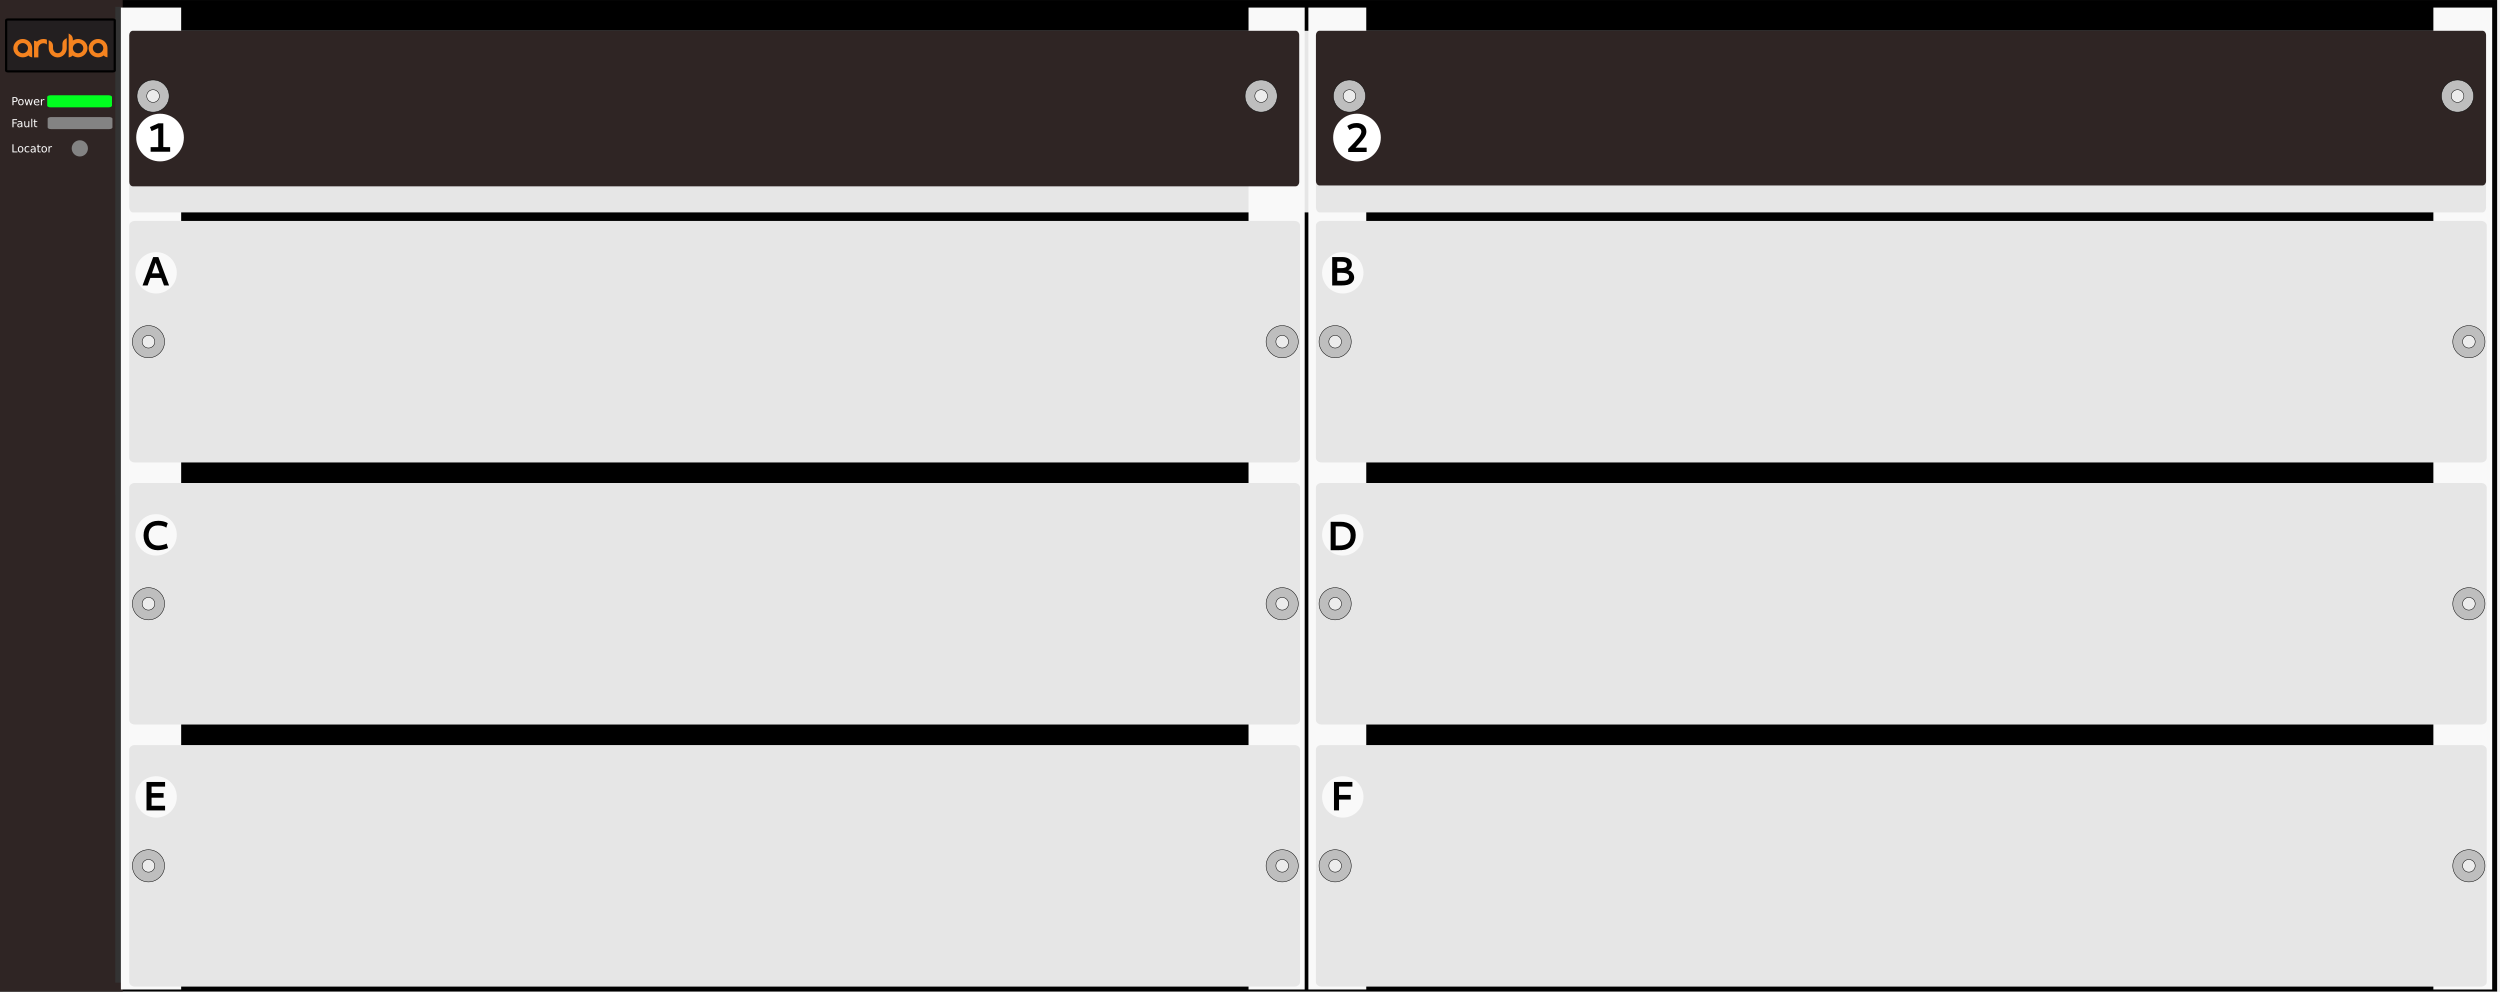
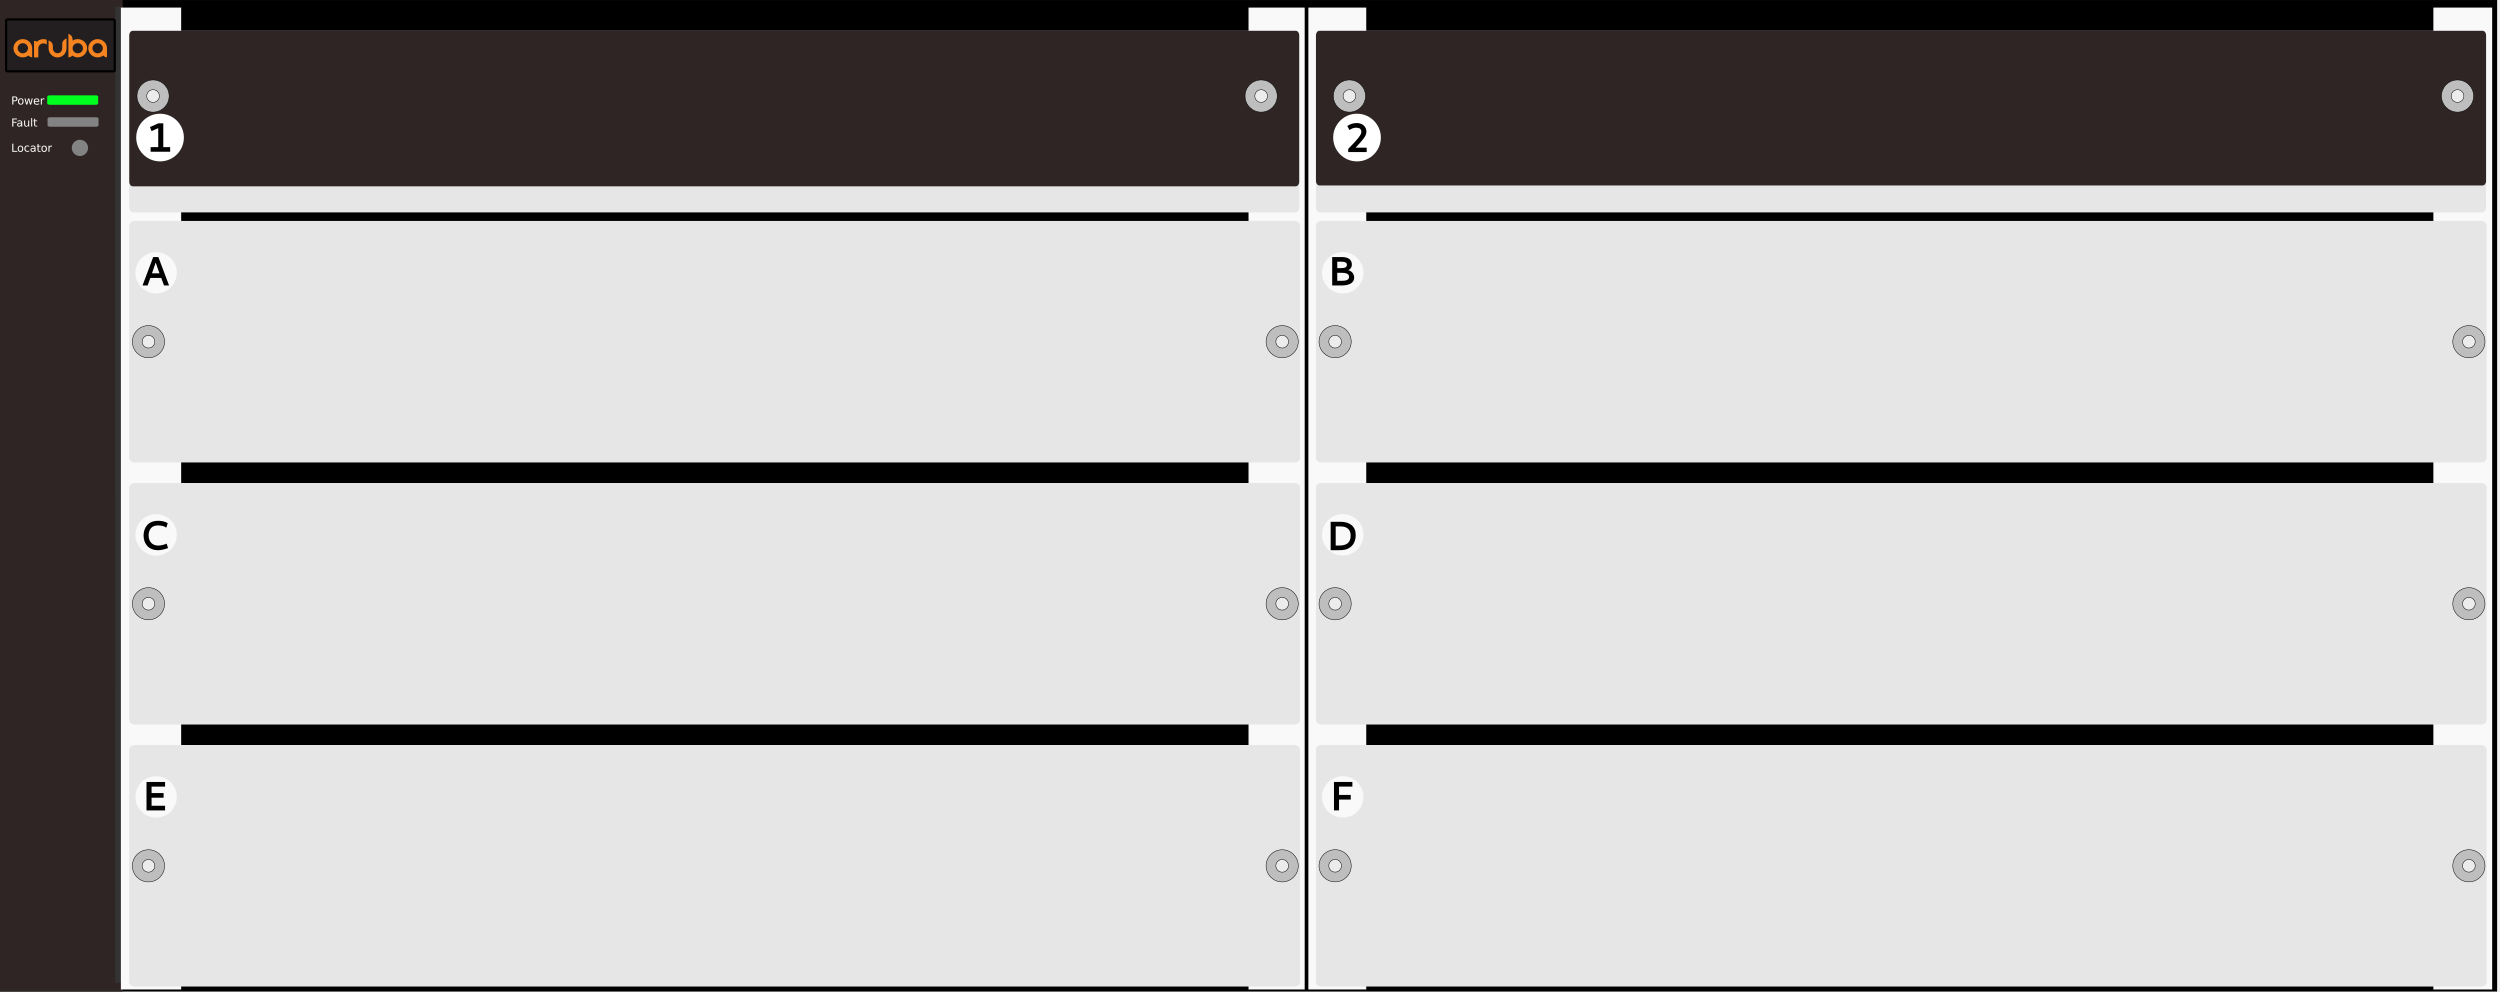
<svg xmlns="http://www.w3.org/2000/svg" width="442" height="175.3" version="1.1" viewBox="66 376 442 175.3">
  <rect x="66.877" y="376.88" width="439.74" height="173.55" stroke="#000" stroke-width="1.753" />
  <rect x="66" y="376" width="21.694" height="175.3" fill="#2f2524" stroke-width="4.41" />
  <path d="m86.922 549.73-0.007-172.52" fill="none" stroke="#333" stroke-linejoin="round" stroke-width="1.065" />
-   <g transform="matrix(2.0059 0 0 2.0059 -66.878 -367.05)" stroke-width=".936">
-     <rect x="70.403" y="378.83" width="5.711" height="1.062" rx=".296" ry=".145" fill="#00ff1f" />
-     <rect x="70.444" y="380.75" width="5.711" height="1.062" rx=".296" ry=".145" fill="#838383" />
-     <ellipse cx="73.279" cy="383.51" rx=".715" ry=".715" fill="#838383" />
-   </g>
-   <g fill="#fff" stroke-width="1.878px">
-     <path d="m70.362 393.54h0.176l0.22 0.839 0.219-0.839h0.208l0.22 0.839 0.219-0.839h0.176l-0.281 1.075h-0.208l-0.231-0.881-0.232 0.881h-0.208l-0.281-1.075z" />
-     <path d="m68.39 393.33v0.538h0.243c0.234 0 0.283-0.137 0.283-0.27 0-0.232-0.188-0.269-0.283-0.269h-0.243zm-0.194-0.159h0.437c0.49 0 0.487 0.342 0.487 0.428 0.023 0.088-0.029 0.429-0.487 0.429h-0.243v0.576h-0.194v-1.432z" />
-     <path d="m68.196 397.07h0.822v0.163h-0.628v0.422h0.567v0.163h-0.567v0.684h-0.194v-1.433z" />
-     <path d="m71.529 397h0.176v1.493h-0.176z" />
-     <path d="m69.229 398.17c0.029 0.328 0.53 0.267 0.554-0.176v-0.039c-0.384 0-0.554 0.015-0.554 0.216zm0.73-0.289v0.613h-0.176v-0.163c-0.321 0.372-0.73 0.143-0.73-0.15 0-0.39 0.408-0.366 0.73-0.366 0-0.433-0.568-0.232-0.651-0.184v-0.163c0.634-0.239 0.828 0.088 0.828 0.413z" />
-     <path d="m68.196 401.51h0.194v1.269h0.696v0.163h-0.89z" />
-     <path d="m75.203 402.03q-0.03-0.017-0.065-0.025-0.034-9e-3 -0.077-9e-3 -0.149 0-0.23 0.098-0.08 0.097-0.08 0.279v0.566h-0.177v-1.075h0.177v0.167q0.056-0.098 0.145-0.145 0.089-0.048 0.217-0.048 0.018 0 0.04 4e-3 0.022 2e-3 0.049 8e-3l9.59e-4 0.181z" />
-   </g>
-   <g transform="matrix(1.8413 0 0 1.844 -54.621 -292.51)">
-     <rect x="66.097" y="364.4" width="10.428" height="4.976" rx=".168" ry=".082" fill="#231f20" stroke="#000" stroke-linejoin="round" stroke-width=".212" />
-     <path class="st1" d="m71.919 367.15c0 0.489-0.391 0.886-0.868 0.886-0.477 0-0.868-0.397-0.868-0.886v-0.752s0.416 0.104 0.416 0.544v0.208c0 0.269 0.202 0.483 0.452 0.483 0.251 0 0.452-0.214 0.452-0.483v-0.434 6e-3c0.018-0.367 0.33-0.483 0.409-0.526h0.006v0.953zm-2.231-0.88c0.116 0 0.226 0.018 0.324 0.061v0.464c-0.086-0.073-0.202-0.116-0.324-0.116-0.275 0-0.495 0.214-0.495 0.483v0.874h-0.416v-1.601s0.171 6e-3 0.281 0.086c0.159-0.159 0.385-0.251 0.629-0.251m-1.992 1.369c-0.275 0-0.501-0.22-0.501-0.489s0.226-0.489 0.501-0.489 0.501 0.22 0.501 0.489-0.226 0.489-0.501 0.489m0-1.369c-0.501 0-0.904 0.397-0.904 0.88 0 0.489 0.403 0.88 0.904 0.88 0.208 0 0.397-0.067 0.55-0.183 0.092 0.153 0.354 0.183 0.354 0.183v-0.88c0-0.483-0.403-0.88-0.904-0.88m7.229 1.369c-0.275 0-0.501-0.22-0.501-0.489s0.226-0.489 0.501-0.489c0.275 0 0.501 0.22 0.501 0.489s-0.226 0.489-0.501 0.489m0-1.369c-0.501 0-0.904 0.397-0.904 0.88 0 0.489 0.403 0.88 0.904 0.88 0.208 0 0.397-0.067 0.55-0.183 0.092 0.153 0.354 0.183 0.354 0.183v-0.88c0-0.483-0.403-0.88-0.904-0.88m-1.919 1.369c-0.275 0-0.501-0.22-0.501-0.489s0.226-0.489 0.501-0.489c0.275 0 0.501 0.22 0.501 0.489 0.006 0.269-0.22 0.489-0.501 0.489m0-1.369c-0.183 0-0.354 0.055-0.501 0.147v-0.141c-0.018-0.367-0.318-0.483-0.397-0.526h-0.006v2.285s0.269-0.031 0.373-0.177c0.153 0.104 0.336 0.171 0.532 0.171 0.501 0 0.904-0.397 0.904-0.88 0.006-0.483-0.403-0.88-0.904-0.88" fill="#f5831f" />
-   </g>
+   <rect x="67.083" y="379.44" width="19.201" height="9.175" rx=".309" ry=".151" fill="#231f20" stroke="#000" stroke-linejoin="round" stroke-width=".392" />
  <rect x="87.374" y="377.34" width="10.655" height="173.6" fill="#f9f9f9" />
-   <rect x="88.852" y="381.44" width="209.18" height="32.114" rx=".642" ry=".909" fill="#e6e6e6" stroke-width="1.36" />
-   <g transform="translate(-.58928)" fill="#f9f9f9">
-     <rect x="287.33" y="377.34" width="9.928" height="173.6" />
-     <rect x="297.91" y="377.34" width="10.234" height="173.6" />
-   </g>
+   <rect x="286.74" y="377.34" width="9.928" height="173.6" fill="#f9f9f9" />
+   <rect x="88.852" y="381.44" width="206.87" height="32.114" rx=".642" ry=".909" fill="#e6e6e6" stroke-width="1.36" />
+   <rect x="297.32" y="377.34" width="10.234" height="173.6" fill="#f9f9f9" />
  <path transform="translate(66,376)" d="m23.84 39.061c-0.548 0-0.988 0.36-0.988 0.805v41.094c0 0.445 0.44 0.803 0.988 0.803h205.02c0.548 0 0.988-0.358 0.988-0.803v-41.094c0-0.445-0.44-0.805-0.988-0.805h-205.02zm3.76 5.512a3.66 3.66 0 0 1 3.66 3.66 3.66 3.66 0 0 1 -3.66 3.66 3.66 3.66 0 0 1 -3.66 -3.66 3.66 3.66 0 0 1 3.66 -3.66z" fill="#e6e6e6" stroke-width="1.387" />
-   <g transform="translate(-17.047 87.292)" fill-rule="evenodd" stroke="#000" stroke-linecap="round" stroke-width=".085">
-     <circle cx="309.74" cy="349.12" r="2.844" fill="#bebebe" />
-     <circle cx="309.74" cy="349.12" r="1.12" fill="#ececec" />
-   </g>
-   <g transform="translate(-217.49 87.292)" fill-rule="evenodd" stroke="#000" stroke-linecap="round" stroke-width=".085">
-     <circle cx="309.74" cy="349.12" r="2.844" fill="#bebebe" />
-     <circle cx="309.74" cy="349.12" r="1.12" fill="#ececec" />
+   <g fill-rule="evenodd" stroke="#000" stroke-linecap="round" stroke-width=".085">
+     <circle cx="292.69" cy="436.41" r="2.844" fill="#bebebe" />
+     <circle cx="292.69" cy="436.41" r="1.12" fill="#ececec" />
+     <circle cx="92.25" cy="436.41" r="2.844" fill="#bebebe" />
+     <circle cx="92.25" cy="436.41" r="1.12" fill="#ececec" />
  </g>
  <rect x="496.22" y="377.34" width="10.395" height="173.6" fill="#f9f9f9" />
  <rect x="298.66" y="381.44" width="206.88" height="32.114" rx=".642" ry=".909" fill="#e6e6e6" stroke-width="1.36" />
  <rect x="88.852" y="381.44" width="206.85" height="27.5" rx=".644" ry=".778" fill="#2f2524" stroke-width="1.261" />
-   <g transform="translate(-212.38 33.847)" fill-rule="evenodd" stroke="#000" stroke-linecap="round" stroke-width=".085">
-     <g transform="translate(191.61,10.015)">
-       <circle cx="309.74" cy="349.12" r="2.844" fill="#bebebe" />
-       <circle cx="309.74" cy="349.12" r="1.12" fill="#ececec" />
-     </g>
-     <g transform="translate(-4.2978,10.015)">
-       <circle cx="309.74" cy="349.12" r="2.844" fill="#bebebe" />
-       <circle cx="309.74" cy="349.12" r="1.12" fill="#ececec" />
-     </g>
+   <g fill-rule="evenodd" stroke="#000" stroke-linecap="round" stroke-width=".085">
+     <circle cx="288.97" cy="392.98" r="2.844" fill="#bebebe" />
+     <circle cx="288.97" cy="392.98" r="1.12" fill="#ececec" />
+     <circle cx="93.062" cy="392.98" r="2.844" fill="#bebebe" />
+     <circle cx="93.062" cy="392.98" r="1.12" fill="#ececec" />
  </g>
-   <g transform="translate(0 46.331)">
-     <path transform="translate(66,376)" d="m23.84 39.061c-0.548 0-0.988 0.36-0.988 0.805v41.094c0 0.445 0.44 0.803 0.988 0.803h205.02c0.548 0 0.988-0.358 0.988-0.803v-41.094c0-0.445-0.44-0.805-0.988-0.805zm3.76 5.512a3.66 3.66 0 0 1 3.66 3.66 3.66 3.66 0 0 1 -3.66 3.66 3.66 3.66 0 0 1 -3.66 -3.66 3.66 3.66 0 0 1 3.66 -3.66z" fill="#e6e6e6" stroke-width="1.387" />
-     <g transform="translate(-17.047 87.292)" fill-rule="evenodd" stroke="#000" stroke-linecap="round" stroke-width=".085">
-       <circle cx="309.74" cy="349.12" r="2.844" fill="#bebebe" />
-       <circle cx="309.74" cy="349.12" r="1.12" fill="#ececec" />
-     </g>
-     <g transform="translate(-217.49 87.292)" fill-rule="evenodd" stroke="#000" stroke-linecap="round" stroke-width=".085">
-       <circle cx="309.74" cy="349.12" r="2.844" fill="#bebebe" />
-       <circle cx="309.74" cy="349.12" r="1.12" fill="#ececec" />
-     </g>
+   <path d="m89.84 461.39c-0.548 0-0.988 0.36-0.988 0.805v41.094c0 0.445 0.44 0.803 0.988 0.803h205.02c0.548 0 0.988-0.358 0.988-0.803v-41.094c0-0.445-0.44-0.805-0.988-0.805zm3.76 5.512a3.66 3.66 0 0 1 3.66 3.66 3.66 3.66 0 0 1 -3.66 3.66 3.66 3.66 0 0 1 -3.66 -3.66 3.66 3.66 0 0 1 3.66 -3.66z" fill="#e6e6e6" stroke-width="1.387" />
+   <g fill-rule="evenodd" stroke="#000" stroke-linecap="round" stroke-width=".085">
+     <circle cx="292.69" cy="482.74" r="2.844" fill="#bebebe" />
+     <circle cx="292.69" cy="482.74" r="1.12" fill="#ececec" />
+     <circle cx="92.25" cy="482.74" r="2.844" fill="#bebebe" />
+     <circle cx="92.25" cy="482.74" r="1.12" fill="#ececec" />
  </g>
-   <g transform="translate(0 92.663)">
-     <path transform="translate(66,376)" d="m23.84 39.061c-0.548 0-0.988 0.36-0.988 0.805v41.094c0 0.445 0.44 0.803 0.988 0.803h205.02c0.548 0 0.988-0.358 0.988-0.803v-41.094c0-0.445-0.44-0.805-0.988-0.805zm3.76 5.512a3.66 3.66 0 0 1 3.66 3.66 3.66 3.66 0 0 1 -3.66 3.66 3.66 3.66 0 0 1 -3.66 -3.66 3.66 3.66 0 0 1 3.66 -3.66z" fill="#e6e6e6" stroke-width="1.387" />
-     <g transform="translate(-17.047 87.292)" fill-rule="evenodd" stroke="#000" stroke-linecap="round" stroke-width=".085">
-       <circle cx="309.74" cy="349.12" r="2.844" fill="#bebebe" />
-       <circle cx="309.74" cy="349.12" r="1.12" fill="#ececec" />
-     </g>
-     <g transform="translate(-217.49 87.292)" fill-rule="evenodd" stroke="#000" stroke-linecap="round" stroke-width=".085">
-       <circle cx="309.74" cy="349.12" r="2.844" fill="#bebebe" />
-       <circle cx="309.74" cy="349.12" r="1.12" fill="#ececec" />
-     </g>
+   <path d="m89.84 507.72c-0.548 0-0.988 0.36-0.988 0.805v41.094c0 0.445 0.44 0.803 0.988 0.803h205.02c0.548 0 0.988-0.358 0.988-0.803v-41.094c0-0.445-0.44-0.805-0.988-0.805zm3.76 5.512a3.66 3.66 0 0 1 3.66 3.66 3.66 3.66 0 0 1 -3.66 3.66 3.66 3.66 0 0 1 -3.66 -3.66 3.66 3.66 0 0 1 3.66 -3.66z" fill="#e6e6e6" stroke-width="1.387" />
+   <g fill-rule="evenodd" stroke="#000" stroke-linecap="round" stroke-width=".085">
+     <circle cx="292.69" cy="529.08" r="2.844" fill="#bebebe" />
+     <circle cx="292.69" cy="529.08" r="1.12" fill="#ececec" />
+     <circle cx="92.25" cy="529.08" r="2.844" fill="#bebebe" />
+     <circle cx="92.25" cy="529.08" r="1.12" fill="#ececec" />
  </g>
-   <g transform="translate(-15.436 -3.1395)">
-     <g transform="translate(225.24 3.1395)">
-       <path transform="translate(66,376)" d="m23.84 39.061c-0.548 0-0.988 0.36-0.988 0.805v41.094c0 0.445 0.44 0.803 0.988 0.803h205.02c0.548 0 0.988-0.358 0.988-0.803v-41.094c0-0.445-0.44-0.805-0.988-0.805zm3.76 5.512a3.66 3.66 0 0 1 3.66 3.66 3.66 3.66 0 0 1 -3.66 3.66 3.66 3.66 0 0 1 -3.66 -3.66 3.66 3.66 0 0 1 3.66 -3.66z" fill="#e6e6e6" stroke-width="1.387" />
-       <g transform="translate(-17.047 87.292)" fill-rule="evenodd" stroke="#000" stroke-linecap="round" stroke-width=".085">
-         <circle cx="309.74" cy="349.12" r="2.844" fill="#bebebe" />
-         <circle cx="309.74" cy="349.12" r="1.12" fill="#ececec" />
-       </g>
-       <g transform="translate(-217.49 87.292)" fill-rule="evenodd" stroke="#000" stroke-linecap="round" stroke-width=".085">
-         <circle cx="309.74" cy="349.12" r="2.844" fill="#bebebe" />
-         <circle cx="309.74" cy="349.12" r="1.12" fill="#ececec" />
-       </g>
-     </g>
-     <g transform="translate(225.24 49.471)">
-       <path transform="translate(66,376)" d="m23.84 39.061c-0.548 0-0.988 0.36-0.988 0.805v41.094c0 0.445 0.44 0.803 0.988 0.803h205.02c0.548 0 0.988-0.358 0.988-0.803v-41.094c0-0.445-0.44-0.805-0.988-0.805zm3.76 5.512a3.66 3.66 0 0 1 3.66 3.66 3.66 3.66 0 0 1 -3.66 3.66 3.66 3.66 0 0 1 -3.66 -3.66 3.66 3.66 0 0 1 3.66 -3.66z" fill="#e6e6e6" stroke-width="1.387" />
-       <g transform="translate(-17.047 87.292)" fill-rule="evenodd" stroke="#000" stroke-linecap="round" stroke-width=".085">
-         <circle cx="309.74" cy="349.12" r="2.844" fill="#bebebe" />
-         <circle cx="309.74" cy="349.12" r="1.12" fill="#ececec" />
-       </g>
-       <g transform="translate(-217.49 87.292)" fill-rule="evenodd" stroke="#000" stroke-linecap="round" stroke-width=".085">
-         <circle cx="309.74" cy="349.12" r="2.844" fill="#bebebe" />
-         <circle cx="309.74" cy="349.12" r="1.12" fill="#ececec" />
-       </g>
-     </g>
-     <g transform="translate(225.24 95.802)">
-       <path transform="translate(66,376)" d="m23.84 39.061c-0.548 0-0.988 0.36-0.988 0.805v41.094c0 0.445 0.44 0.803 0.988 0.803h205.02c0.548 0 0.988-0.358 0.988-0.803v-41.094c0-0.445-0.44-0.805-0.988-0.805zm3.76 5.512a3.66 3.66 0 0 1 3.66 3.66 3.66 3.66 0 0 1 -3.66 3.66 3.66 3.66 0 0 1 -3.66 -3.66 3.66 3.66 0 0 1 3.66 -3.66z" fill="#e6e6e6" stroke-width="1.387" />
-       <g transform="translate(-17.047 87.292)" fill-rule="evenodd" stroke="#000" stroke-linecap="round" stroke-width=".085">
-         <circle cx="309.74" cy="349.12" r="2.844" fill="#bebebe" />
-         <circle cx="309.74" cy="349.12" r="1.12" fill="#ececec" />
-       </g>
-       <g transform="translate(-217.49 87.292)" fill-rule="evenodd" stroke="#000" stroke-linecap="round" stroke-width=".085">
-         <circle cx="309.74" cy="349.12" r="2.844" fill="#bebebe" />
-         <circle cx="309.74" cy="349.12" r="1.12" fill="#ececec" />
-       </g>
-     </g>
+   <path d="m299.64 415.06c-0.548 0-0.988 0.36-0.988 0.805v41.094c0 0.445 0.44 0.803 0.988 0.803h205.02c0.548 0 0.988-0.358 0.988-0.803v-41.094c0-0.445-0.44-0.805-0.988-0.805zm3.76 5.512a3.66 3.66 0 0 1 3.66 3.66 3.66 3.66 0 0 1 -3.66 3.66 3.66 3.66 0 0 1 -3.66 -3.66 3.66 3.66 0 0 1 3.66 -3.66z" fill="#e6e6e6" stroke-width="1.387" />
+   <g fill-rule="evenodd" stroke="#000" stroke-linecap="round" stroke-width=".085">
+     <circle cx="502.5" cy="436.41" r="2.844" fill="#bebebe" />
+     <circle cx="502.5" cy="436.41" r="1.12" fill="#ececec" />
+     <circle cx="302.05" cy="436.41" r="2.844" fill="#bebebe" />
+     <circle cx="302.05" cy="436.41" r="1.12" fill="#ececec" />
  </g>
-   <g aria-label="A">
-     <path d="m91.199 426.47h0.901l0.479-1.336h1.925l0.494 1.336h0.893l-1.896-5.026h-0.908zm1.671-2.15 0.654-1.903 0.675 1.903z" stroke-width=".182" />
+   <path d="m299.64 461.39c-0.548 0-0.988 0.36-0.988 0.805v41.094c0 0.445 0.44 0.803 0.988 0.803h205.02c0.548 0 0.988-0.358 0.988-0.803v-41.094c0-0.445-0.44-0.805-0.988-0.805zm3.76 5.512a3.66 3.66 0 0 1 3.66 3.66 3.66 3.66 0 0 1 -3.66 3.66 3.66 3.66 0 0 1 -3.66 -3.66 3.66 3.66 0 0 1 3.66 -3.66z" fill="#e6e6e6" stroke-width="1.387" />
+   <g fill-rule="evenodd" stroke="#000" stroke-linecap="round" stroke-width=".085">
+     <circle cx="502.5" cy="482.74" r="2.844" fill="#bebebe" />
+     <circle cx="502.5" cy="482.74" r="1.12" fill="#ececec" />
+     <circle cx="302.05" cy="482.74" r="2.844" fill="#bebebe" />
+     <circle cx="302.05" cy="482.74" r="1.12" fill="#ececec" />
  </g>
-   <g aria-label="B">
-     <path d="m305.01 422.76c0-0.872-0.697-1.315-1.75-1.315h-1.729v5.026h1.605c0.85 0 1.438-0.138 1.772-0.414 0.334-0.276 0.508-0.588 0.508-0.966 0-0.69-0.458-1.191-1.046-1.315 0.443-0.182 0.639-0.581 0.639-1.017zm-1.917-0.494c0.625 0 1.039 0.102 1.039 0.552 0 0.479-0.436 0.588-1.039 0.588h-0.668v-1.14zm-0.065 1.961c0.777 0 1.489 0.102 1.489 0.697 0 0.683-0.712 0.726-1.489 0.726h-0.603v-1.424z" stroke-width=".182" />
+   <path d="m299.64 507.72c-0.548 0-0.988 0.36-0.988 0.805v41.094c0 0.445 0.44 0.803 0.988 0.803h205.02c0.548 0 0.988-0.358 0.988-0.803v-41.094c0-0.445-0.44-0.805-0.988-0.805zm3.76 5.512a3.66 3.66 0 0 1 3.66 3.66 3.66 3.66 0 0 1 -3.66 3.66 3.66 3.66 0 0 1 -3.66 -3.66 3.66 3.66 0 0 1 3.66 -3.66z" fill="#e6e6e6" stroke-width="1.387" />
+   <g fill-rule="evenodd" stroke="#000" stroke-linecap="round" stroke-width=".085">
+     <circle cx="502.5" cy="529.07" r="2.844" fill="#bebebe" />
+     <circle cx="502.5" cy="529.07" r="1.12" fill="#ececec" />
+     <circle cx="302.05" cy="529.07" r="2.844" fill="#bebebe" />
+     <circle cx="302.05" cy="529.07" r="1.12" fill="#ececec" />
  </g>
-   <g aria-label="C">
-     <path d="m91.38 470.65c0 1.576 0.995 2.629 2.506 2.629 0.516 0 1.22-0.138 1.823-0.378l-0.247-0.792c-0.479 0.232-1.119 0.349-1.496 0.349-1.017 0-1.692-0.683-1.692-1.808 0-1.031 0.559-1.75 1.591-1.75 0.559 0 1.075 0.065 1.54 0.385l0.247-0.792c-0.508-0.32-1.14-0.414-1.678-0.414-1.598 0-2.593 1.01-2.593 2.571z" stroke-width=".182" />
-   </g>
-   <g aria-label="D">
-     <path d="m305.69 470.58c0-1.54-1.06-2.331-2.716-2.331h-1.714v5.026h1.264c0.574 0 0.879-7e-3 1.329-0.102 1.162-0.327 1.838-1.206 1.838-2.593zm-2.695-1.511c1.155 0 1.801 0.545 1.801 1.634 0 1.293-0.777 1.75-2.041 1.75h-0.603v-3.385z" stroke-width=".182" />
-   </g>
-   <g aria-label="E">
-     <path d="m91.903 519.28h3.283v-0.821h-2.39v-1.424h2.128v-0.821h-2.128v-1.14h2.39v-0.821h-3.283z" stroke-width=".182" />
-   </g>
-   <g aria-label="F">
-     <path d="m302.74 515.07h2.361v-0.821h-3.254v5.026h0.893v-1.91h2.07v-0.821h-2.07z" stroke-width=".182" />
+   <g stroke-width=".182">
+     <path d="m91.199 426.47h0.901l0.479-1.336h1.925l0.494 1.336h0.893l-1.896-5.026h-0.908zm1.671-2.15 0.654-1.903 0.675 1.903z" />
+     <path d="m305.69 470.58c0-1.54-1.06-2.331-2.716-2.331h-1.714v5.026h1.264c0.574 0 0.879-7e-3 1.329-0.102 1.162-0.327 1.838-1.206 1.838-2.593zm-2.695-1.511c1.155 0 1.801 0.545 1.801 1.634 0 1.293-0.777 1.75-2.041 1.75h-0.603v-3.385z" />
+     <path d="m91.903 519.28h3.283v-0.821h-2.39v-1.424h2.128v-0.821h-2.128v-1.14h2.39v-0.821h-3.283z" />
+     <path d="m302.74 515.07h2.361v-0.821h-3.254v5.026h0.893v-1.91h2.07v-0.821h-2.07z" />
  </g>
  <text x="284.55" y="405.028" fill="#000000" font-family="sans-serif" font-size="40px" letter-spacing="0px" word-spacing="0px" style="line-height:1.25" xml:space="preserve">
    <tspan x="284.55" y="440.419" />
  </text>
+   <circle cx="94.296" cy="400.32" r="4.214" fill="#fff" stroke-width="1.186" />
+   <path d="m94.87 402.01v-4.205h-0.872l-1.489 0.661 0.283 0.712 1.184-0.523v3.356h-1.344v0.821h3.45v-0.821z" stroke-width=".182" />
+   <rect x="298.66" y="381.44" width="206.88" height="27.352" rx=".644" ry=".778" fill="#2f2524" stroke-width="1.261" />
+   <g fill-rule="evenodd" stroke="#000" stroke-linecap="round" stroke-width=".085">
+     <circle cx="500.49" cy="392.98" r="2.844" fill="#bebebe" />
+     <circle cx="500.49" cy="392.98" r="1.12" fill="#ececec" />
+     <circle cx="304.58" cy="392.98" r="2.844" fill="#bebebe" />
+     <circle cx="304.58" cy="392.98" r="1.12" fill="#ececec" />
+   </g>
+   <circle cx="305.92" cy="400.32" r="4.214" fill="#fff" stroke-width="1.186" />
+   <path d="m304.58 398.99c0.341-0.218 0.668-0.414 1.213-0.414 0.559 0 0.893 0.24 0.893 0.726 0 0.53-0.559 1.242-2.324 3.021v0.559h3.268v-0.777h-1.954c1.54-1.649 1.903-2.157 1.903-2.84 0-0.915-0.741-1.511-1.692-1.511-0.792 0-1.191 0.225-1.685 0.516z" stroke-width=".182" />
+   <path class="st1" d="m77.759 384.53c0 0.896-0.715 1.623-1.587 1.623-0.872 0-1.587-0.728-1.587-1.623v-1.377s0.76 0.19 0.76 0.996v0.381c0 0.493 0.369 0.884 0.827 0.884 0.458 0 0.827-0.392 0.827-0.884v-0.784c0.034-0.672 0.615-0.884 0.761-0.963zm-3.487-0.649c-0.156-0.134-0.369-0.213-0.592-0.213-0.503 0-0.905 0.392-0.905 0.884v1.601h-0.76v-2.933s0.313 0.011 0.514 0.157c0.291-0.291 0.704-0.459 1.151-0.459 0.212 0 0.414 0.034 0.592 0.112zm-5.153 0.649c0-0.493 0.414-0.896 0.917-0.896s0.917 0.403 0.917 0.896c0 0.493-0.414 0.896-0.917 0.896s-0.917-0.403-0.917-0.896zm-0.738 1e-4c0 0.896 0.738 1.612 1.654 1.612 0.38 0 0.727-0.123 1.006-0.336 0.168 0.28 0.648 0.336 0.648 0.336v-1.612c0-0.884-0.738-1.612-1.654-1.612-0.917 0-1.654 0.728-1.654 1.612zm13.962-1e-4c0-0.493 0.414-0.896 0.917-0.896 0.503 0 0.917 0.403 0.917 0.896 0 0.493-0.414 0.896-0.917 0.896-0.503 0-0.917-0.403-0.917-0.896zm-0.738 1e-4c0 0.896 0.738 1.612 1.654 1.612 0.38 0 0.727-0.123 1.006-0.336 0.168 0.28 0.648 0.336 0.648 0.336v-1.612c0-0.884-0.738-1.612-1.654-1.612s-1.654 0.728-1.654 1.612zm-2.772-1e-4c0-0.493 0.414-0.896 0.917-0.896 0.503 0 0.917 0.403 0.917 0.896 0.012 0.493-0.402 0.896-0.917 0.896-0.503 0-0.917-0.403-0.917-0.896zm0-1.601c-0.034-0.672-0.593-0.884-0.738-0.963v4.187s0.492-0.056 0.682-0.325c0.279 0.19 0.615 0.313 0.972 0.313 0.917 0 1.654-0.728 1.654-1.612 0.012-0.884-0.738-1.612-1.654-1.612-0.335 0-0.648 0.101-0.916 0.269z" fill="#f5831f" stroke-width="1.831" />
+   <rect x="74.343" y="392.85" width="9.014" height="1.673" rx=".467" ry=".228" fill="#00ff1f" stroke-width="1.476" />
+   <rect x="74.407" y="396.73" width="9.014" height="1.673" rx=".467" ry=".228" fill="#838383" stroke-width="1.476" />
+   <ellipse cx="80.131" cy="402.15" rx="1.438" ry="1.438" fill="#838383" stroke-width="1.883" />
  <g fill="#fff">
-     <g stroke-width="1.878px">
-       <path d="m69.699 393.65c-0.239 0-0.307 0.18-0.307 0.414s0.104 0.414 0.307 0.414 0.306-0.178 0.306-0.414c0-0.198-0.067-0.414-0.306-0.414zm0-0.15c0.33 0 0.492 0.242 0.492 0.564s-0.161 0.564-0.492 0.564-0.492-0.206-0.492-0.564 0.162-0.564 0.492-0.564z" />
-       <path d="m72.968 394.03v0.086h-0.81c0 0.293 0.218 0.373 0.383 0.373 0.144 0.02 0.266-0.069 0.386-0.1v0.167c-0.126 0.072-0.24 0.083-0.397 0.083-0.429 0-0.557-0.31-0.557-0.554 0-0.42 0.284-0.574 0.526-0.574 0.4 0 0.468 0.352 0.468 0.519zm-0.176-0.052c0-0.216-0.144-0.318-0.29-0.318-0.271 0-0.338 0.232-0.338 0.318l0.628-9.6e-4z" />
-       <path d="m73.859 393.71c-0.339-0.131-0.451 0.141-0.451 0.343v0.566h-0.177v-1.075h0.177v0.167c0.135-0.196 0.311-0.211 0.45-0.181l9.59e-4 0.181z" />
-       <path d="m69.643 401.99c-0.239 0-0.307 0.18-0.307 0.414s0.104 0.414 0.307 0.414 0.306-0.178 0.306-0.414c0-0.198-0.067-0.414-0.306-0.414zm0-0.15c0.33 0 0.492 0.242 0.492 0.564s-0.161 0.564-0.492 0.564-0.492-0.206-0.492-0.564 0.162-0.564 0.492-0.564z" />
-       <path d="m70.285 398.07v-0.651h0.176v0.644c0 0.436 0.428 0.294 0.463 0.214 0.056-0.061 0.083-0.144 0.083-0.248v-0.609h0.176v1.075h-0.176v-0.165c-0.232 0.343-0.722 0.215-0.722-0.259z" />
-       <path d="m72.227 397.11v0.305h0.363v0.137h-0.363v0.583c0 0.201 0.071 0.206 0.182 0.206h0.181v0.148h-0.181c-0.329 0-0.359-0.143-0.359-0.354v-0.583h-0.129v-0.137h0.129v-0.305h0.177z" />
-       <path d="m73.818 401.99c-0.239 0-0.307 0.18-0.307 0.414s0.104 0.414 0.307 0.414 0.306-0.178 0.306-0.414c0-0.198-0.067-0.414-0.306-0.414zm0-0.15c0.33 0 0.492 0.242 0.492 0.564s-0.161 0.564-0.492 0.564-0.492-0.206-0.492-0.564 0.162-0.564 0.492-0.564z" />
-       <path d="m71.577 402.63c0.029 0.328 0.53 0.267 0.554-0.176v-0.039c-0.384 0-0.554 0.015-0.554 0.216zm0.73-0.289v0.613h-0.176v-0.163c-0.321 0.372-0.73 0.143-0.73-0.15 0-0.39 0.408-0.366 0.73-0.366 0-0.433-0.568-0.232-0.651-0.184v-0.163c0.634-0.239 0.828 0.088 0.828 0.413z" />
-       <path d="m72.826 401.56v0.305h0.363v0.137h-0.363v0.583c0 0.201 0.071 0.206 0.182 0.206h0.181v0.148h-0.181c-0.329 0-0.359-0.143-0.359-0.354v-0.583h-0.129v-0.137h0.129v-0.305h0.177z" />
-       <path d="m71.178 401.9v0.165c-0.656-0.28-0.649 0.252-0.663 0.332 0 0.575 0.569 0.386 0.663 0.332v0.163c-0.621 0.191-0.846-0.117-0.849-0.495 0.021-0.507 0.359-0.66 0.849-0.498z" />
-     </g>
-     <circle cx="94.296" cy="400.32" r="4.214" stroke-width="1.186" />
+     <path d="m70.517 393.41 0.221 0.84 0.22-0.84h0.209l0.221 0.84 0.22-0.84h0.177l-0.282 1.077h-0.209l-0.232-0.882-0.233 0.882h-0.209l-0.282-1.077z" />
+     <path d="m68.361 393.21v0.539h0.244c0.226 0 0.284-0.1 0.284-0.27 0-0.17-0.114-0.269-0.284-0.269zm-0.194-0.16h0.438c0.346 0 0.488 0.163 0.488 0.429 0 0.266-0.144 0.43-0.488 0.43h-0.244v0.577h-0.194z" />
+     <path d="m69.675 393.53c-0.168 0-0.308 0.134-0.308 0.415 0 0.282 0.15 0.415 0.308 0.415s0.307-0.092 0.307-0.415c0-0.323-0.139-0.415-0.307-0.415zm0-0.15c0.295 0 0.494 0.183 0.494 0.565 0 0.382-0.188 0.565-0.494 0.565-0.306 0-0.494-0.184-0.494-0.565s0.199-0.565 0.494-0.565z" />
+     <path d="m72.955 394h-0.813c0.033 0.448 0.421 0.419 0.772 0.274v0.167c-0.572 0.212-0.957 9e-3 -0.957-0.473 0-0.503 0.348-0.576 0.528-0.575 0.475 0 0.47 0.43 0.47 0.607zm-0.177-0.139c0-0.212-0.127-0.318-0.291-0.318s-0.339 0.115-0.339 0.319z" />
+     <path d="m73.85 393.58c-0.241-0.085-0.453 1e-3 -0.453 0.343v0.567h-0.178v-1.077h0.178v0.167c0.148-0.214 0.323-0.208 0.452-0.182z" />
+     <path d="m68.167 396.95h0.825v0.163h-0.631v0.423h0.569v0.163h-0.569v0.685h-0.194z" />
+     <path d="m71.511 396.88h0.177v1.496h-0.177z" />
+     <path d="m69.203 398.05c0.01 0.408 0.556 0.159 0.556-0.216-0.434 0-0.556 0.027-0.556 0.216zm0.733 0.325h-0.177v-0.163c-0.404 0.404-0.733 0.08-0.733-0.15 0-0.42 0.453-0.366 0.733-0.366 0.013-0.424-0.5-0.26-0.654-0.184v-0.163c0.59-0.212 0.831 0.051 0.831 0.413z" />
+     <path d="m70.263 397.3h0.177v0.645c0 0.455 0.548 0.432 0.548-0.035v-0.61h0.177v1.077h-0.177v-0.165c-0.416 0.416-0.725 0.087-0.725-0.26 1.6e-5 -0.884 2.9e-5 0.232 3e-5 -0.652z" />
+     <path d="m72.212 396.99v0.306h0.364v0.137h-0.364v0.585c0 0.199 0.029 0.207 0.183 0.207h0.182v0.148h-0.182c-0.313 0-0.36-0.162-0.36-0.355v-0.585h-0.13v-0.137h0.13v-0.306z" />
+     <path d="m68.167 401.4h0.194v1.272h0.699v0.163h-0.893z" />
+     <path d="m69.619 401.89c-0.212 0-0.308 0.176-0.308 0.415 0 0.239 0.109 0.415 0.308 0.415 0.199 0 0.307-0.2 0.307-0.415s-0.095-0.415-0.307-0.415zm0-0.15c0.294 0 0.494 0.176 0.494 0.565 0 0.39-0.203 0.565-0.494 0.565s-0.494-0.212-0.494-0.565 0.2-0.565 0.494-0.565z" />
+     <path d="m71.159 401.95c-0.482-0.229-0.665 0.061-0.665 0.333 0.014 0.502 0.435 0.455 0.665 0.333v0.163c-0.578 0.204-0.852-0.102-0.852-0.496 0-0.524 0.449-0.663 0.852-0.498z" />
+     <path d="m71.558 402.51c0 0.297 0.556 0.325 0.556-0.216-0.493 0-0.556 0.043-0.556 0.216zm0.733 0.325h-0.177v-0.163c-0.256 0.389-0.733 0.13-0.733-0.15 0-0.412 0.417-0.357 0.733-0.366 0-0.408-0.52-0.261-0.654-0.184v-0.163c0.59-0.212 0.831 0.027 0.831 0.413z" />
+     <path d="m75.198 401.93c-0.276-0.116-0.453 0.081-0.453 0.343v0.567h-0.178v-1.077h0.178v0.167c0.098-0.202 0.323-0.212 0.452-0.182z" />
+     <path d="m72.816 401.47v0.306h0.364v0.137h-0.364v0.585c0 0.199 0.029 0.207 0.183 0.207h0.182v0.148h-0.182c-0.313 0-0.36-0.162-0.36-0.355v-0.585h-0.13v-0.137h0.13v-0.306z" stroke-width="1.883px" />
+     <path d="m73.808 401.89c-0.212 0-0.308 0.176-0.308 0.415 0 0.239 0.109 0.415 0.308 0.415s0.307-0.2 0.307-0.415c0-0.215-0.095-0.415-0.307-0.415zm0-0.15c0.294 0 0.494 0.176 0.494 0.565 0 0.39-0.203 0.565-0.494 0.565s-0.494-0.212-0.494-0.565c0-0.354 0.2-0.565 0.494-0.565z" stroke-width="1.883px" />
  </g>
-   <g transform="translate(2.1065 -4.1528)" aria-label="1">
-     <path d="m92.763 406.16v-4.205h-0.872l-1.489 0.661 0.283 0.712 1.184-0.523v3.356h-1.344v0.821h3.45v-0.821z" stroke-width=".182" />
-   </g>
-   <g transform="translate(.84572)">
-     <rect x="297.81" y="381.44" width="206.88" height="27.352" rx=".644" ry=".778" fill="#2f2524" stroke-width="1.261" />
-     <g transform="translate(-1.7037 33.847)" fill-rule="evenodd" stroke="#000" stroke-linecap="round" stroke-width=".085">
-       <g transform="translate(191.61,10.015)">
-         <circle cx="309.74" cy="349.12" r="2.844" fill="#bebebe" />
-         <circle cx="309.74" cy="349.12" r="1.12" fill="#ececec" />
-       </g>
-       <g transform="translate(-4.2978,10.015)">
-         <circle cx="309.74" cy="349.12" r="2.844" fill="#bebebe" />
-         <circle cx="309.74" cy="349.12" r="1.12" fill="#ececec" />
-       </g>
-     </g>
-     <circle cx="305.07" cy="400.32" r="4.214" fill="#fff" stroke-width="1.186" />
-     <g transform="translate(2.922 -3.2521)" aria-label="2">
-       <path d="m300.43 401.52 0.378 0.719c0.341-0.218 0.668-0.414 1.213-0.414 0.559 0 0.893 0.24 0.893 0.726 0 0.53-0.559 1.242-2.324 3.021v0.559h3.268v-0.777h-1.954c1.54-1.649 1.903-2.157 1.903-2.84 0-0.915-0.741-1.511-1.692-1.511-0.792 0-1.191 0.225-1.685 0.516z" stroke-width=".182" />
-     </g>
-   </g>
+   <path d="m91.38 470.65c0 1.576 0.995 2.629 2.506 2.629 0.516 0 1.22-0.138 1.823-0.378l-0.247-0.792c-0.479 0.232-1.119 0.349-1.496 0.349-1.017 0-1.692-0.683-1.692-1.808 0-1.031 0.559-1.75 1.591-1.75 0.559 0 1.075 0.065 1.54 0.385l0.247-0.792c-0.508-0.32-1.14-0.414-1.678-0.414-1.9 0-2.562 1.316-2.593 2.571z" stroke-width=".182" />
+   <path d="m305.01 422.76c0-0.872-0.697-1.315-1.75-1.315h-1.729v5.026h1.605c1.315 0.016 2.281-0.417 2.281-1.38 0-0.69-0.458-1.191-1.046-1.315 0.5-0.254 0.639-0.621 0.639-1.017zm-1.917-0.494c0.625 0 1.039 0.102 1.039 0.552 0 0.479-0.436 0.588-1.039 0.588h-0.668v-1.14zm-0.065 1.961c0.777 0 1.489 0.102 1.489 0.697 0 0.683-0.712 0.726-1.489 0.726h-0.603v-1.424z" stroke-width=".182" />
</svg>
